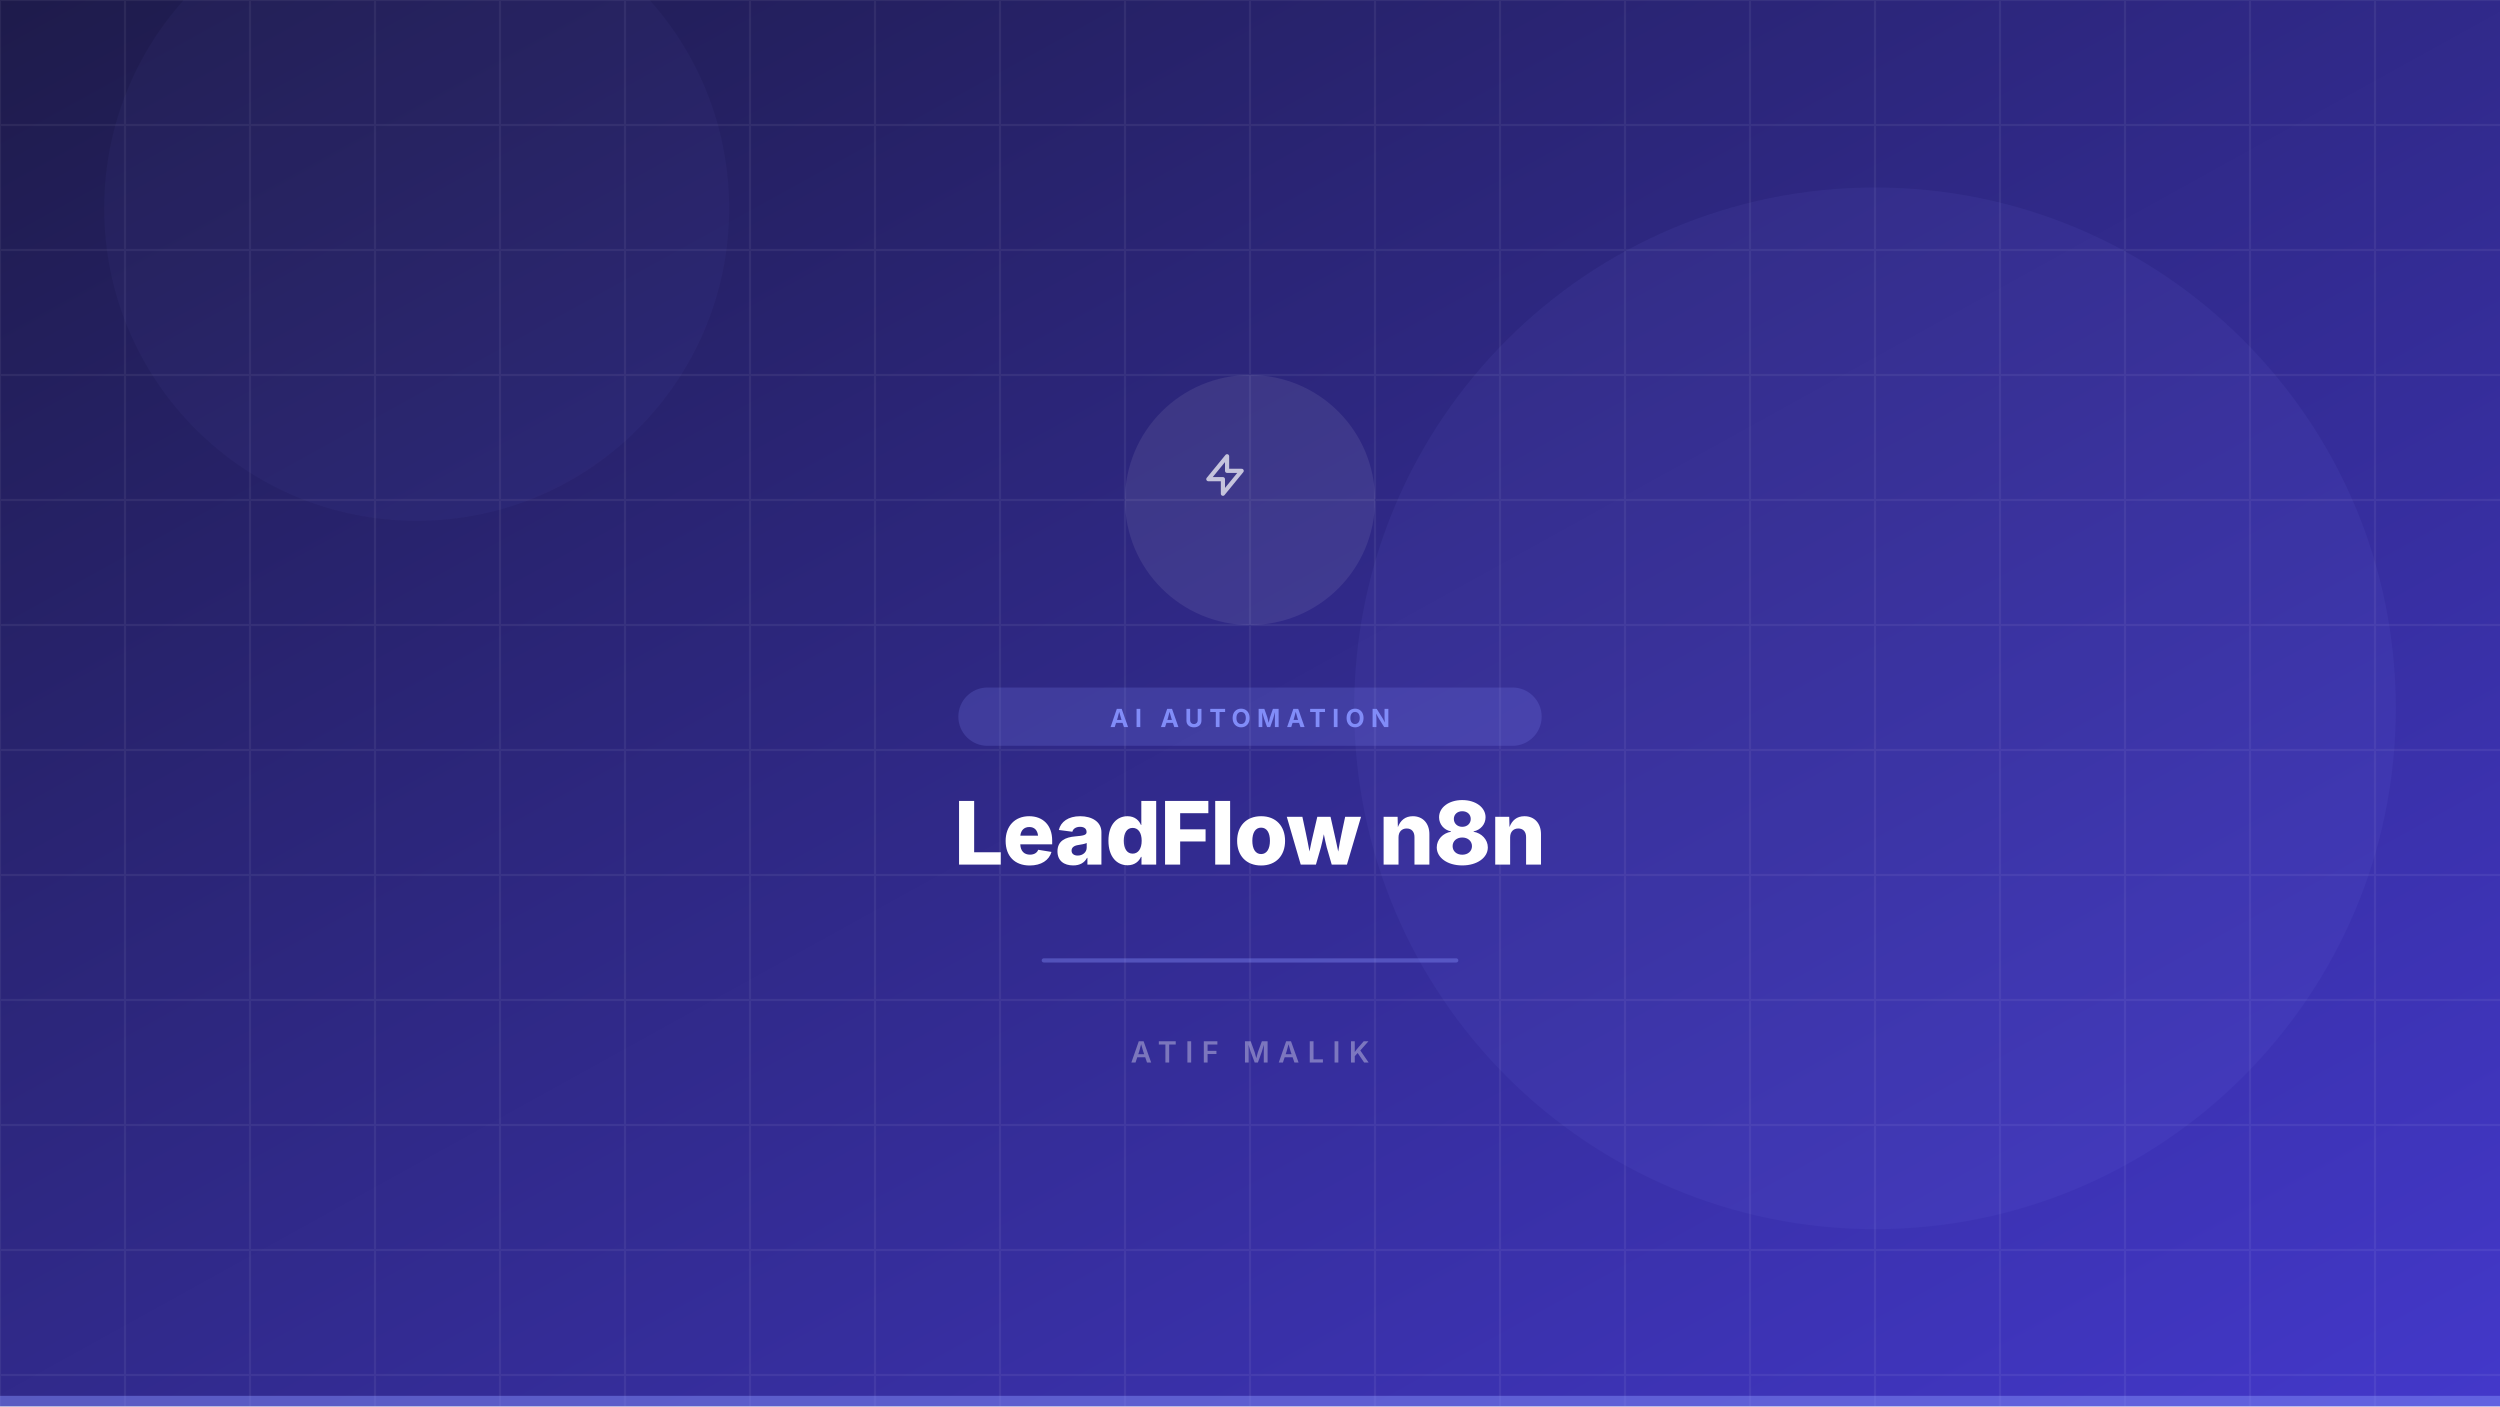
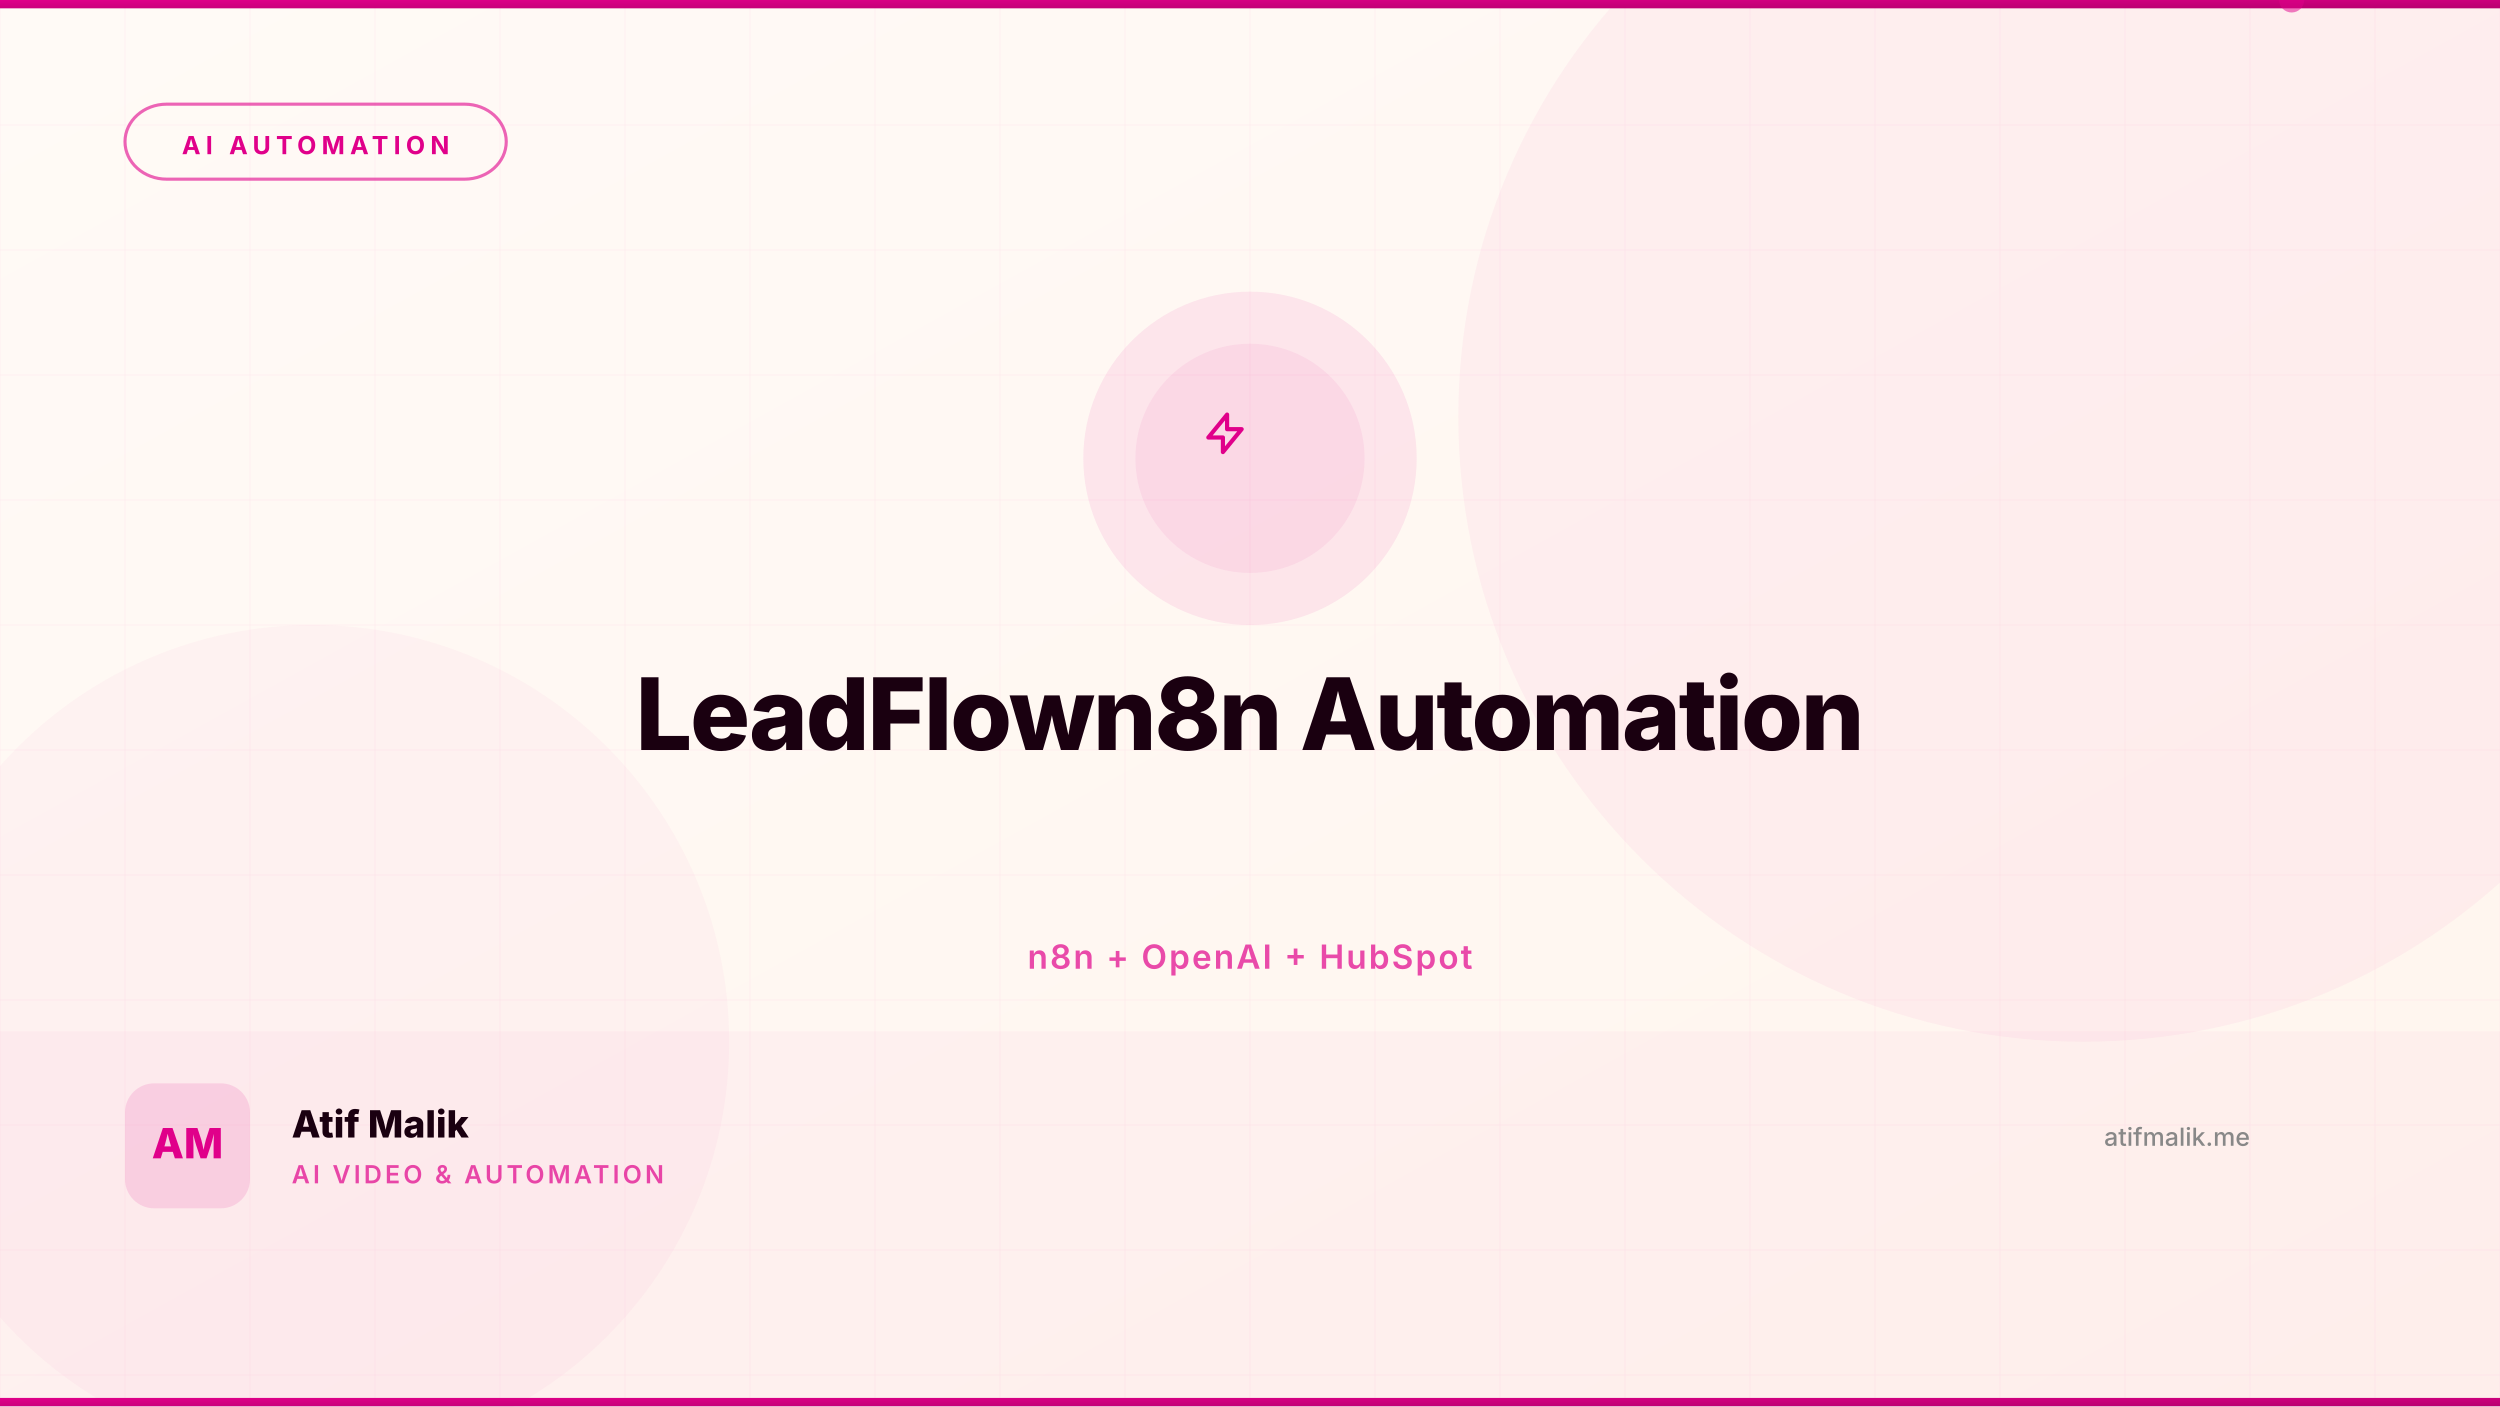
<svg xmlns="http://www.w3.org/2000/svg" width="1200" height="675" viewBox="0 0 1200 675">
  <defs>
    <linearGradient id="bg" x1="0%" y1="0%" x2="100%" y2="100%">
-       <stop offset="0%" style="stop-color:#1e1b4b" />
-       <stop offset="100%" style="stop-color:#4338ca" />
+       <stop offset="0%" style="stop-color:#FFFAF6" />
+       <stop offset="100%" style="stop-color:#FFF5EE" />
    </linearGradient>
-     <linearGradient id="accent" x1="0%" y1="0%" x2="100%" y2="0%">
-       <stop offset="0%" style="stop-color:#818cf8;stop-opacity:0.3" />
-       <stop offset="100%" style="stop-color:#818cf8;stop-opacity:0" />
+     <linearGradient id="pinkGrad" x1="0%" y1="0%" x2="100%" y2="100%">
+       <stop offset="0%" style="stop-color:#E0008A" />
+       <stop offset="100%" style="stop-color:#B8006F" />
    </linearGradient>
+     <clipPath id="avatarClip">
+       <rect x="60" y="510" width="70" height="70" rx="16" />
+     </clipPath>
  </defs>
  <rect width="1200" height="675" fill="url(#bg)" />
-   <g opacity="0.06" stroke="white" stroke-width="1">
+   <g opacity="0.04" stroke="#E0008A" stroke-width="0.5">
    <line x1="0" y1="0" x2="0" y2="675" />
    <line x1="60" y1="0" x2="60" y2="675" />
    <line x1="120" y1="0" x2="120" y2="675" />
    <line x1="180" y1="0" x2="180" y2="675" />
    <line x1="240" y1="0" x2="240" y2="675" />
    <line x1="300" y1="0" x2="300" y2="675" />
    <line x1="360" y1="0" x2="360" y2="675" />
    <line x1="420" y1="0" x2="420" y2="675" />
    <line x1="480" y1="0" x2="480" y2="675" />
    <line x1="540" y1="0" x2="540" y2="675" />
    <line x1="600" y1="0" x2="600" y2="675" />
    <line x1="660" y1="0" x2="660" y2="675" />
    <line x1="720" y1="0" x2="720" y2="675" />
    <line x1="780" y1="0" x2="780" y2="675" />
    <line x1="840" y1="0" x2="840" y2="675" />
    <line x1="900" y1="0" x2="900" y2="675" />
    <line x1="960" y1="0" x2="960" y2="675" />
    <line x1="1020" y1="0" x2="1020" y2="675" />
    <line x1="1080" y1="0" x2="1080" y2="675" />
    <line x1="1140" y1="0" x2="1140" y2="675" />
+     <line x1="1200" y1="0" x2="1200" y2="675" />
    <line x1="0" y1="0" x2="1200" y2="0" />
    <line x1="0" y1="60" x2="1200" y2="60" />
    <line x1="0" y1="120" x2="1200" y2="120" />
    <line x1="0" y1="180" x2="1200" y2="180" />
    <line x1="0" y1="240" x2="1200" y2="240" />
    <line x1="0" y1="300" x2="1200" y2="300" />
    <line x1="0" y1="360" x2="1200" y2="360" />
    <line x1="0" y1="420" x2="1200" y2="420" />
    <line x1="0" y1="480" x2="1200" y2="480" />
    <line x1="0" y1="540" x2="1200" y2="540" />
    <line x1="0" y1="600" x2="1200" y2="600" />
    <line x1="0" y1="660" x2="1200" y2="660" />
  </g>
-   <circle cx="900" cy="340" r="250" fill="#818cf8" opacity="0.07" />
-   <circle cx="200" cy="100" r="150" fill="#818cf8" opacity="0.04" />
-   <circle cx="600" cy="240" r="60" fill="white" opacity="0.08" />
-   <g transform="translate(576, 216)" fill="none" stroke="white" stroke-width="2" stroke-linecap="round" stroke-linejoin="round" opacity="0.7">
+   <circle cx="1000" cy="200" r="300" fill="#E0008A" opacity="0.04" />
+   <circle cx="150" cy="500" r="200" fill="#E0008A" opacity="0.03" />
+   <rect x="0" y="0" width="1200" height="4" fill="url(#pinkGrad)" />
+   <rect x="60" y="50" rx="20" ry="20" width="183" height="36" fill="none" stroke="#E0008A" stroke-width="1.5" opacity="0.6" />
+   <text x="151.5" y="74" text-anchor="middle" fill="#E0008A" font-family="system-ui, -apple-system, sans-serif" font-size="12" font-weight="700" letter-spacing="2.5">AI AUTOMATION</text>
+   <circle cx="600" cy="220" r="80" fill="#E0008A" opacity="0.08" />
+   <circle cx="600" cy="220" r="55" fill="#E0008A" opacity="0.06" />
+   <g transform="translate(576, 196)" fill="none" stroke="#E0008A" stroke-width="2" stroke-linecap="round" stroke-linejoin="round">
    <path d="M13 10V3L4 14h7v7l9-11h-7z" />
  </g>
-   <rect x="460" y="330" rx="14" ry="14" width="280" height="28" fill="#818cf8" opacity="0.2" />
-   <text x="600" y="349" text-anchor="middle" fill="#818cf8" font-family="system-ui, -apple-system, sans-serif" font-size="12" font-weight="700" letter-spacing="3" text-transform="uppercase">AI AUTOMATION</text>
-   <text x="600" y="415" text-anchor="middle" fill="white" font-family="system-ui, -apple-system, sans-serif" font-size="42" font-weight="800" letter-spacing="-0.5">LeadFlow n8n</text>
-   <rect x="500" y="460" width="200" height="2" rx="1" fill="#818cf8" opacity="0.4" />
-   <text x="600" y="510" text-anchor="middle" fill="white" opacity="0.35" font-family="system-ui, -apple-system, sans-serif" font-size="14" font-weight="600" letter-spacing="4">ATIF MALIK</text>
-   <rect x="0" y="670" width="1200" height="5" fill="#818cf8" opacity="0.5" />
+   <text x="600" y="360" text-anchor="middle" fill="#1A0010" font-family="system-ui, -apple-system, sans-serif" font-size="48" font-weight="800" letter-spacing="-1">LeadFlow
+ n8n Automation</text>
+   <text x="600" y="415" text-anchor="middle" fill="#1A0010" font-family="system-ui, -apple-system, sans-serif" font-size="48" font-weight="800" letter-spacing="-1" />
+   <text x="600" y="465" text-anchor="middle" fill="#E0008A" font-family="system-ui, -apple-system, sans-serif" font-size="16" font-weight="600" letter-spacing="1" opacity="0.7">n8n + OpenAI + HubSpot</text>
+   <rect x="0" y="495" width="1200" height="180" fill="#E0008A" opacity="0.03" />
+   <rect x="60" y="520" width="60" height="60" rx="14" fill="#E0008A" opacity="0.12" />
+   <text x="90" y="556" text-anchor="middle" fill="#E0008A" font-family="system-ui, -apple-system, sans-serif" font-size="20" font-weight="800">AM</text>
+   <text x="140" y="546" fill="#1A0010" font-family="system-ui, -apple-system, sans-serif" font-size="18" font-weight="800">Atif Malik</text>
+   <text x="140" y="568" fill="#E0008A" font-family="system-ui, -apple-system, sans-serif" font-size="12" font-weight="600" letter-spacing="1.5" opacity="0.7">AI VIDEO &amp; AUTOMATION</text>
+   <circle cx="1100" y="545" r="6" fill="#E0008A" opacity="0.5" />
+   <text x="1080" y="550" text-anchor="end" fill="#888" font-family="system-ui, -apple-system, sans-serif" font-size="12" font-weight="500">atifmalik.me</text>
+   <rect x="0" y="671" width="1200" height="4" fill="url(#pinkGrad)" />
</svg>
